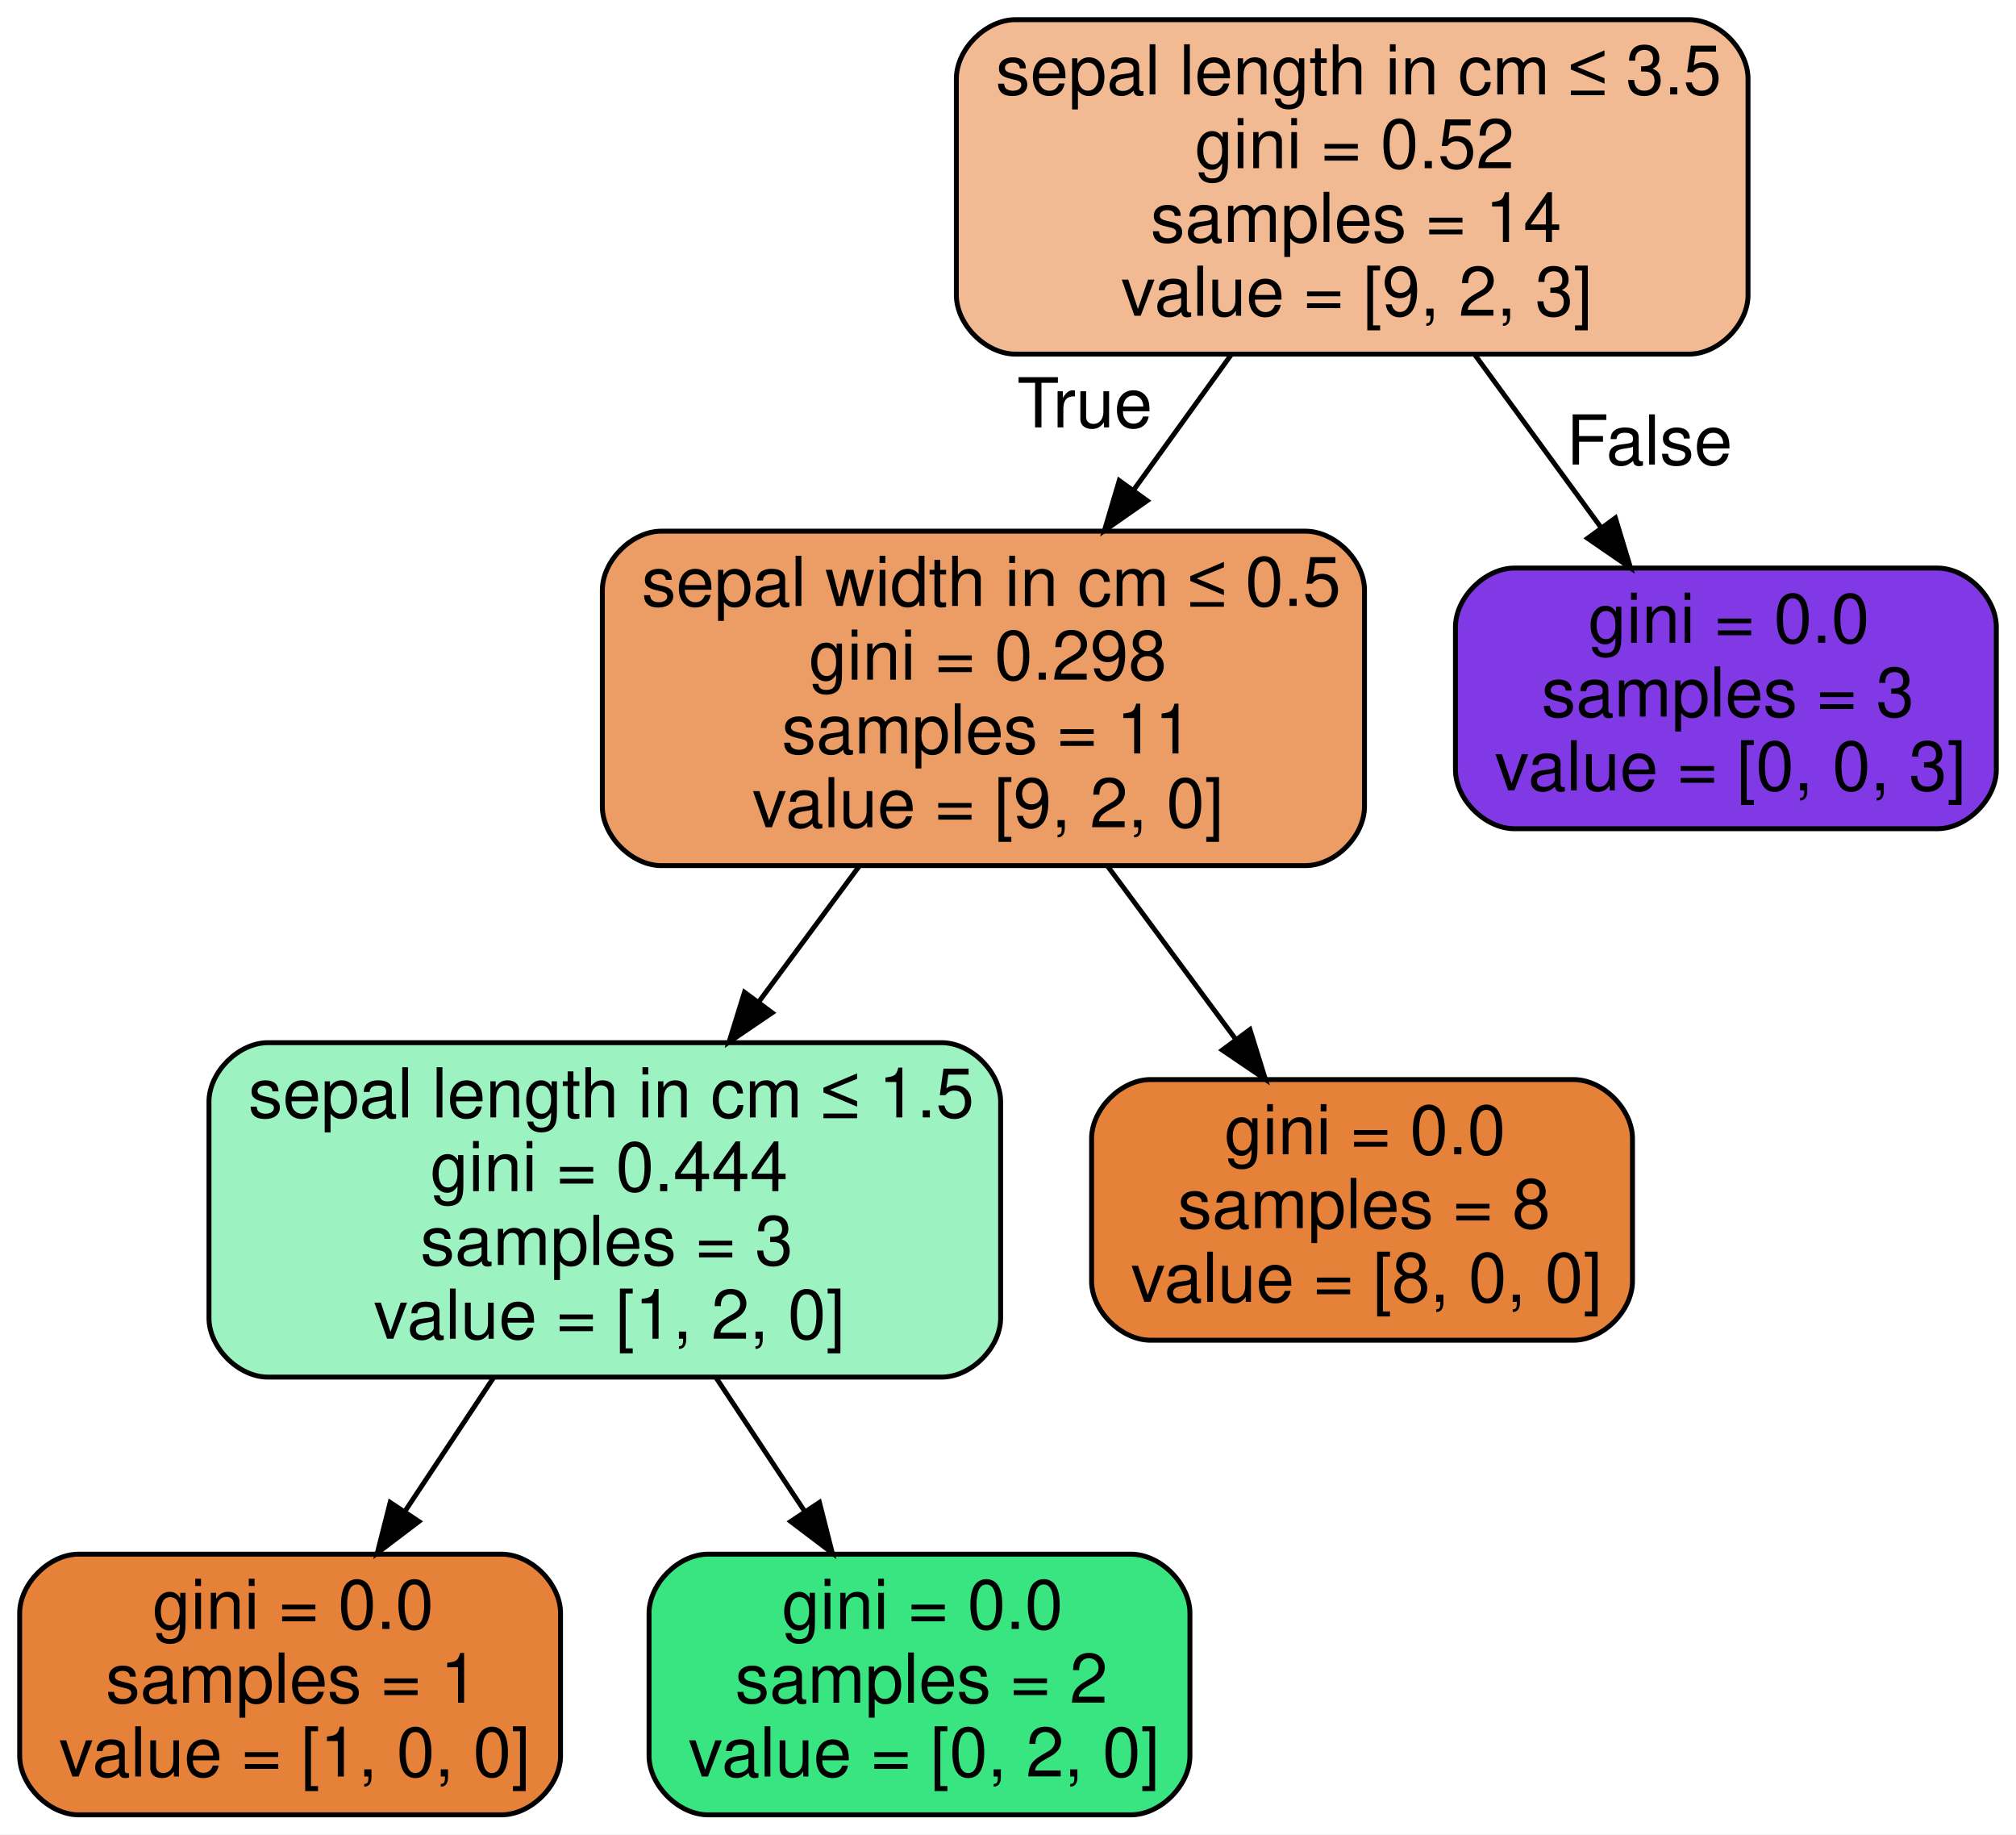
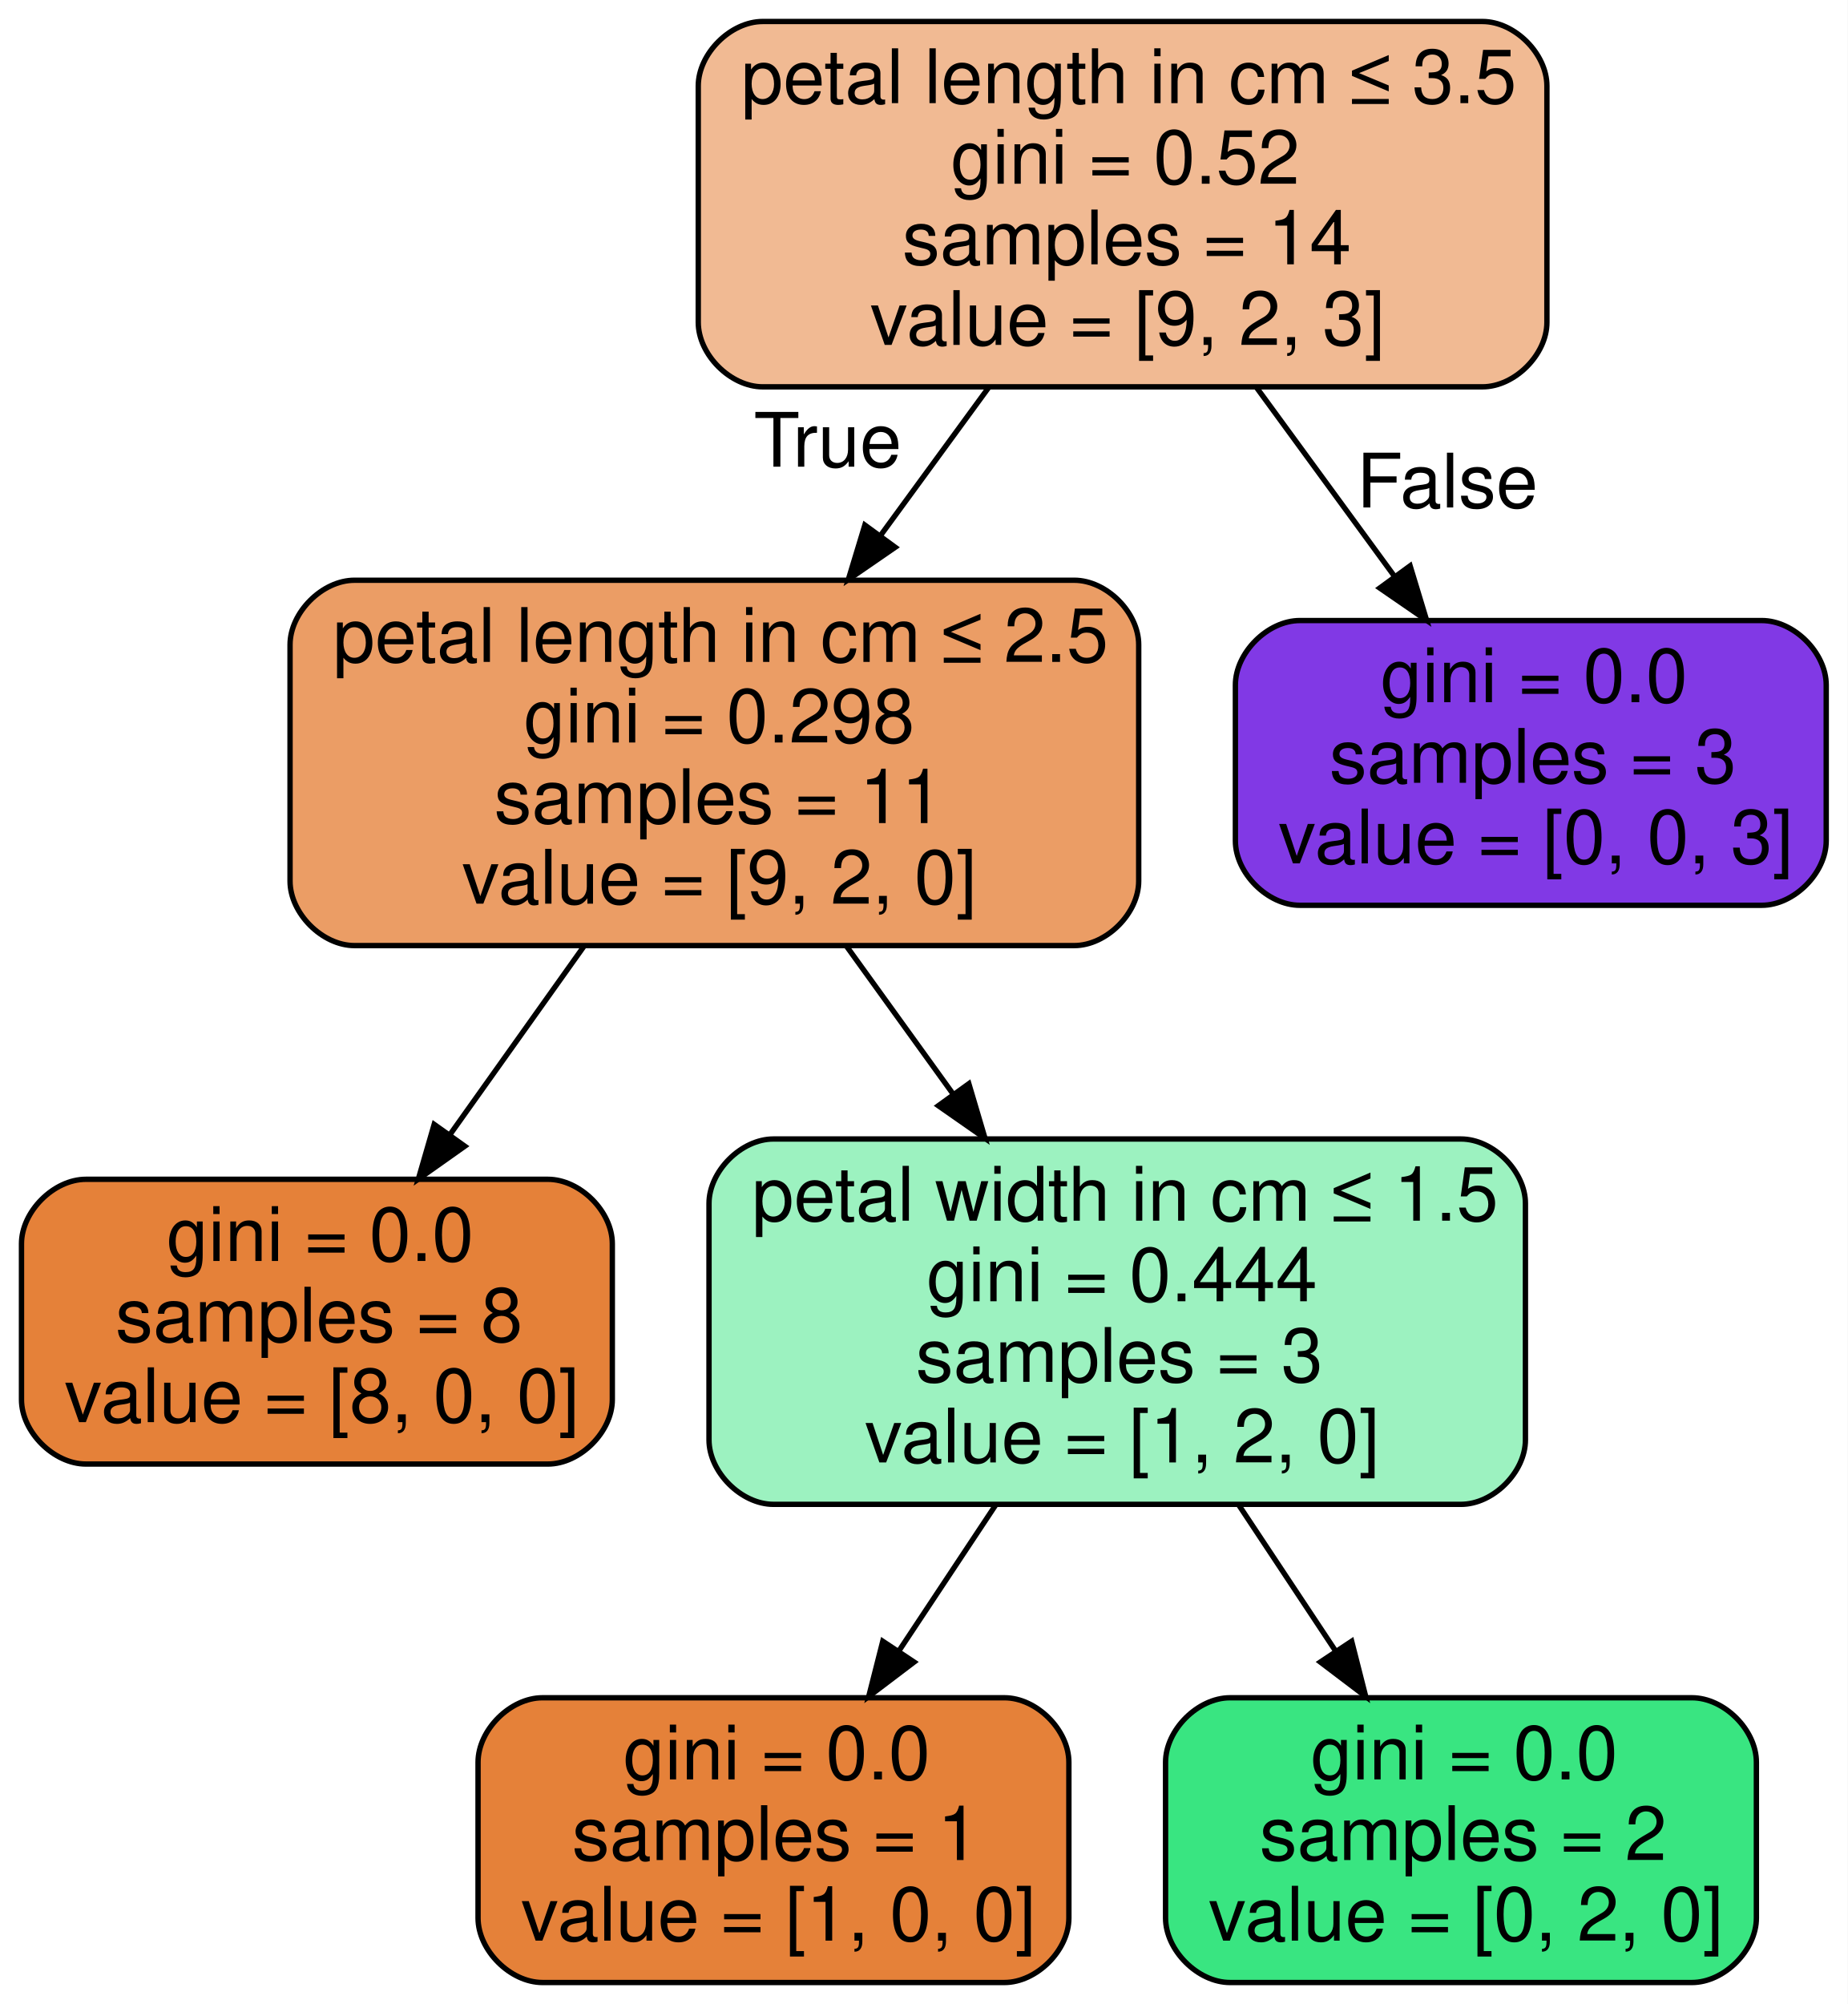
- <svg xmlns="http://www.w3.org/2000/svg" width="410pt" height="373pt" viewBox="0.00 0.00 410.00 373.00">
+ <svg xmlns="http://www.w3.org/2000/svg" width="344pt" height="373pt" viewBox="0.00 0.00 344.00 373.00">
  <g id="graph0" class="graph" transform="scale(1 1) rotate(0) translate(4 369)">
-     <polygon fill="#ffffff" stroke="transparent" points="-4,4 -4,-369 406,-369 406,4 -4,4" />
+     <polygon fill="#ffffff" stroke="transparent" points="-4,4 -4,-369 340,-369 340,4 -4,4" />
    <g id="node1" class="node">
-       <path fill="#f1ba93" stroke="#000000" d="M339.5,-365C339.5,-365 202.5,-365 202.5,-365 196.5,-365 190.5,-359 190.5,-353 190.5,-353 190.5,-309 190.5,-309 190.5,-303 196.5,-297 202.5,-297 202.5,-297 339.5,-297 339.5,-297 345.5,-297 351.5,-303 351.5,-309 351.5,-309 351.5,-353 351.5,-353 351.5,-359 345.5,-365 339.5,-365" />
-       <text text-anchor="start" x="198.5" y="-349.8" font-family="Helvetica,sans-Serif" font-size="14.00" fill="#000000">sepal length in cm ≤ 3.5</text>
-       <text text-anchor="start" x="239" y="-334.8" font-family="Helvetica,sans-Serif" font-size="14.00" fill="#000000">gini = 0.52</text>
-       <text text-anchor="start" x="230" y="-319.8" font-family="Helvetica,sans-Serif" font-size="14.00" fill="#000000">samples = 14</text>
-       <text text-anchor="start" x="224" y="-304.8" font-family="Helvetica,sans-Serif" font-size="14.00" fill="#000000">value = [9, 2, 3]</text>
+       <path fill="#f1ba93" stroke="#000000" d="M272,-365C272,-365 138,-365 138,-365 132,-365 126,-359 126,-353 126,-353 126,-309 126,-309 126,-303 132,-297 138,-297 138,-297 272,-297 272,-297 278,-297 284,-303 284,-309 284,-309 284,-353 284,-353 284,-359 278,-365 272,-365" />
+       <text text-anchor="start" x="134" y="-349.8" font-family="Helvetica,sans-Serif" font-size="14.00" fill="#000000">petal length in cm ≤ 3.5</text>
+       <text text-anchor="start" x="173" y="-334.8" font-family="Helvetica,sans-Serif" font-size="14.00" fill="#000000">gini = 0.52</text>
+       <text text-anchor="start" x="164" y="-319.8" font-family="Helvetica,sans-Serif" font-size="14.00" fill="#000000">samples = 14</text>
+       <text text-anchor="start" x="158" y="-304.8" font-family="Helvetica,sans-Serif" font-size="14.00" fill="#000000">value = [9, 2, 3]</text>
    </g>
    <g id="node2" class="node">
-       <path fill="#eb9d65" stroke="#000000" d="M261.5,-261C261.5,-261 130.5,-261 130.5,-261 124.5,-261 118.5,-255 118.5,-249 118.5,-249 118.5,-205 118.5,-205 118.5,-199 124.5,-193 130.5,-193 130.5,-193 261.5,-193 261.5,-193 267.5,-193 273.5,-199 273.5,-205 273.5,-205 273.5,-249 273.5,-249 273.5,-255 267.5,-261 261.5,-261" />
-       <text text-anchor="start" x="126.5" y="-245.8" font-family="Helvetica,sans-Serif" font-size="14.00" fill="#000000">sepal width in cm ≤ 0.5</text>
-       <text text-anchor="start" x="160.5" y="-230.8" font-family="Helvetica,sans-Serif" font-size="14.00" fill="#000000">gini = 0.298</text>
-       <text text-anchor="start" x="155" y="-215.8" font-family="Helvetica,sans-Serif" font-size="14.00" fill="#000000">samples = 11</text>
-       <text text-anchor="start" x="149" y="-200.8" font-family="Helvetica,sans-Serif" font-size="14.00" fill="#000000">value = [9, 2, 0]</text>
+       <path fill="#eb9d65" stroke="#000000" d="M196,-261C196,-261 62,-261 62,-261 56,-261 50,-255 50,-249 50,-249 50,-205 50,-205 50,-199 56,-193 62,-193 62,-193 196,-193 196,-193 202,-193 208,-199 208,-205 208,-205 208,-249 208,-249 208,-255 202,-261 196,-261" />
+       <text text-anchor="start" x="58" y="-245.8" font-family="Helvetica,sans-Serif" font-size="14.00" fill="#000000">petal length in cm ≤ 2.5</text>
+       <text text-anchor="start" x="93.5" y="-230.8" font-family="Helvetica,sans-Serif" font-size="14.00" fill="#000000">gini = 0.298</text>
+       <text text-anchor="start" x="88" y="-215.8" font-family="Helvetica,sans-Serif" font-size="14.00" fill="#000000">samples = 11</text>
+       <text text-anchor="start" x="82" y="-200.8" font-family="Helvetica,sans-Serif" font-size="14.00" fill="#000000">value = [9, 2, 0]</text>
    </g>
    <g id="edge1" class="edge">
-       <path fill="none" stroke="#000000" d="M246.442,-296.947C240.097,-288.147 233.188,-278.567 226.576,-269.399" />
-       <polygon fill="#000000" stroke="#000000" points="229.301,-267.194 220.613,-261.13 223.623,-271.288 229.301,-267.194" />
-       <text text-anchor="middle" x="216.615" y="-282.108" font-family="Helvetica,sans-Serif" font-size="14.00" fill="#000000">True</text>
+       <path fill="none" stroke="#000000" d="M180.115,-296.947C173.685,-288.147 166.684,-278.567 159.984,-269.399" />
+       <polygon fill="#000000" stroke="#000000" points="162.667,-267.139 153.941,-261.13 157.016,-271.269 162.667,-267.139" />
+       <text text-anchor="middle" x="150.099" y="-282.133" font-family="Helvetica,sans-Serif" font-size="14.00" fill="#000000">True</text>
    </g>
    <g id="node7" class="node">
-       <path fill="#8139e5" stroke="#000000" d="M390,-253.5C390,-253.5 304,-253.5 304,-253.5 298,-253.5 292,-247.5 292,-241.5 292,-241.5 292,-212.5 292,-212.5 292,-206.5 298,-200.5 304,-200.5 304,-200.5 390,-200.5 390,-200.5 396,-200.5 402,-206.5 402,-212.5 402,-212.5 402,-241.5 402,-241.5 402,-247.5 396,-253.5 390,-253.5" />
-       <text text-anchor="start" x="319" y="-238.3" font-family="Helvetica,sans-Serif" font-size="14.00" fill="#000000">gini = 0.0</text>
-       <text text-anchor="start" x="309.5" y="-223.3" font-family="Helvetica,sans-Serif" font-size="14.00" fill="#000000">samples = 3</text>
-       <text text-anchor="start" x="300" y="-208.3" font-family="Helvetica,sans-Serif" font-size="14.00" fill="#000000">value = [0, 0, 3]</text>
+       <path fill="#8139e5" stroke="#000000" d="M324,-253.5C324,-253.5 238,-253.5 238,-253.5 232,-253.5 226,-247.5 226,-241.5 226,-241.5 226,-212.5 226,-212.5 226,-206.5 232,-200.5 238,-200.5 238,-200.5 324,-200.5 324,-200.5 330,-200.5 336,-206.5 336,-212.5 336,-212.5 336,-241.5 336,-241.5 336,-247.5 330,-253.5 324,-253.5" />
+       <text text-anchor="start" x="253" y="-238.3" font-family="Helvetica,sans-Serif" font-size="14.00" fill="#000000">gini = 0.0</text>
+       <text text-anchor="start" x="243.5" y="-223.3" font-family="Helvetica,sans-Serif" font-size="14.00" fill="#000000">samples = 3</text>
+       <text text-anchor="start" x="234" y="-208.3" font-family="Helvetica,sans-Serif" font-size="14.00" fill="#000000">value = [0, 0, 3]</text>
    </g>
    <g id="edge6" class="edge">
-       <path fill="none" stroke="#000000" d="M295.885,-296.947C304.096,-285.711 313.237,-273.202 321.493,-261.904" />
-       <polygon fill="#000000" stroke="#000000" points="324.529,-263.681 327.604,-253.542 318.878,-259.551 324.529,-263.681" />
-       <text text-anchor="middle" x="331.447" y="-274.545" font-family="Helvetica,sans-Serif" font-size="14.00" fill="#000000">False</text>
+       <path fill="none" stroke="#000000" d="M229.885,-296.947C238.096,-285.711 247.237,-273.202 255.493,-261.904" />
+       <polygon fill="#000000" stroke="#000000" points="258.529,-263.681 261.604,-253.542 252.878,-259.551 258.529,-263.681" />
+       <text text-anchor="middle" x="265.447" y="-274.545" font-family="Helvetica,sans-Serif" font-size="14.00" fill="#000000">False</text>
    </g>
    <g id="node3" class="node">
-       <path fill="#9cf2c0" stroke="#000000" d="M187.5,-157C187.5,-157 50.5,-157 50.5,-157 44.5,-157 38.5,-151 38.5,-145 38.5,-145 38.5,-101 38.5,-101 38.5,-95 44.5,-89 50.5,-89 50.5,-89 187.5,-89 187.5,-89 193.5,-89 199.5,-95 199.5,-101 199.5,-101 199.5,-145 199.5,-145 199.5,-151 193.5,-157 187.5,-157" />
-       <text text-anchor="start" x="46.5" y="-141.8" font-family="Helvetica,sans-Serif" font-size="14.00" fill="#000000">sepal length in cm ≤ 1.5</text>
-       <text text-anchor="start" x="83.5" y="-126.8" font-family="Helvetica,sans-Serif" font-size="14.00" fill="#000000">gini = 0.444</text>
-       <text text-anchor="start" x="81.5" y="-111.8" font-family="Helvetica,sans-Serif" font-size="14.00" fill="#000000">samples = 3</text>
-       <text text-anchor="start" x="72" y="-96.8" font-family="Helvetica,sans-Serif" font-size="14.00" fill="#000000">value = [1, 2, 0]</text>
+       <path fill="#e58139" stroke="#000000" d="M98,-149.5C98,-149.5 12,-149.5 12,-149.5 6,-149.5 0,-143.5 0,-137.5 0,-137.5 0,-108.5 0,-108.5 0,-102.5 6,-96.5 12,-96.5 12,-96.5 98,-96.5 98,-96.5 104,-96.5 110,-102.5 110,-108.5 110,-108.5 110,-137.5 110,-137.5 110,-143.5 104,-149.5 98,-149.5" />
+       <text text-anchor="start" x="27" y="-134.3" font-family="Helvetica,sans-Serif" font-size="14.00" fill="#000000">gini = 0.0</text>
+       <text text-anchor="start" x="17.5" y="-119.3" font-family="Helvetica,sans-Serif" font-size="14.00" fill="#000000">samples = 8</text>
+       <text text-anchor="start" x="8" y="-104.3" font-family="Helvetica,sans-Serif" font-size="14.00" fill="#000000">value = [8, 0, 0]</text>
    </g>
    <g id="edge2" class="edge">
-       <path fill="none" stroke="#000000" d="M170.787,-192.946C164.273,-184.148 157.179,-174.567 150.392,-165.399" />
-       <polygon fill="#000000" stroke="#000000" points="153.033,-163.084 144.269,-157.13 147.407,-167.25 153.033,-163.084" />
+       <path fill="none" stroke="#000000" d="M104.77,-192.946C96.775,-181.711 87.875,-169.202 79.836,-157.904" />
+       <polygon fill="#000000" stroke="#000000" points="82.535,-155.661 73.886,-149.542 76.832,-159.719 82.535,-155.661" />
+     </g>
+     <g id="node4" class="node">
+       <path fill="#9cf2c0" stroke="#000000" d="M268,-157C268,-157 140,-157 140,-157 134,-157 128,-151 128,-145 128,-145 128,-101 128,-101 128,-95 134,-89 140,-89 140,-89 268,-89 268,-89 274,-89 280,-95 280,-101 280,-101 280,-145 280,-145 280,-151 274,-157 268,-157" />
+       <text text-anchor="start" x="136" y="-141.8" font-family="Helvetica,sans-Serif" font-size="14.00" fill="#000000">petal width in cm ≤ 1.5</text>
+       <text text-anchor="start" x="168.5" y="-126.8" font-family="Helvetica,sans-Serif" font-size="14.00" fill="#000000">gini = 0.444</text>
+       <text text-anchor="start" x="166.5" y="-111.8" font-family="Helvetica,sans-Serif" font-size="14.00" fill="#000000">samples = 3</text>
+       <text text-anchor="start" x="157" y="-96.8" font-family="Helvetica,sans-Serif" font-size="14.00" fill="#000000">value = [1, 2, 0]</text>
+     </g>
+     <g id="edge3" class="edge">
+       <path fill="none" stroke="#000000" d="M153.558,-192.946C159.903,-184.148 166.812,-174.567 173.424,-165.399" />
+       <polygon fill="#000000" stroke="#000000" points="176.377,-167.288 179.387,-157.13 170.699,-163.194 176.377,-167.288" />
+     </g>
+     <g id="node5" class="node">
+       <path fill="#e58139" stroke="#000000" d="M183,-53C183,-53 97,-53 97,-53 91,-53 85,-47 85,-41 85,-41 85,-12 85,-12 85,-6 91,0 97,0 97,0 183,0 183,0 189,0 195,-6 195,-12 195,-12 195,-41 195,-41 195,-47 189,-53 183,-53" />
+       <text text-anchor="start" x="112" y="-37.8" font-family="Helvetica,sans-Serif" font-size="14.00" fill="#000000">gini = 0.0</text>
+       <text text-anchor="start" x="102.5" y="-22.8" font-family="Helvetica,sans-Serif" font-size="14.00" fill="#000000">samples = 1</text>
+       <text text-anchor="start" x="93" y="-7.8" font-family="Helvetica,sans-Serif" font-size="14.00" fill="#000000">value = [1, 0, 0]</text>
+     </g>
+     <g id="edge4" class="edge">
+       <path fill="none" stroke="#000000" d="M181.436,-88.978C175.606,-80.187 169.317,-70.704 163.443,-61.848" />
+       <polygon fill="#000000" stroke="#000000" points="166.184,-59.648 157.74,-53.248 160.35,-63.517 166.184,-59.648" />
    </g>
    <g id="node6" class="node">
-       <path fill="#e58139" stroke="#000000" d="M316,-149.5C316,-149.5 230,-149.5 230,-149.5 224,-149.5 218,-143.5 218,-137.5 218,-137.5 218,-108.5 218,-108.5 218,-102.5 224,-96.5 230,-96.5 230,-96.5 316,-96.5 316,-96.5 322,-96.5 328,-102.5 328,-108.5 328,-108.5 328,-137.5 328,-137.5 328,-143.5 322,-149.5 316,-149.5" />
-       <text text-anchor="start" x="245" y="-134.3" font-family="Helvetica,sans-Serif" font-size="14.00" fill="#000000">gini = 0.0</text>
-       <text text-anchor="start" x="235.5" y="-119.3" font-family="Helvetica,sans-Serif" font-size="14.00" fill="#000000">samples = 8</text>
-       <text text-anchor="start" x="226" y="-104.3" font-family="Helvetica,sans-Serif" font-size="14.00" fill="#000000">value = [8, 0, 0]</text>
+       <path fill="#39e581" stroke="#000000" d="M311,-53C311,-53 225,-53 225,-53 219,-53 213,-47 213,-41 213,-41 213,-12 213,-12 213,-6 219,0 225,0 225,0 311,0 311,0 317,0 323,-6 323,-12 323,-12 323,-41 323,-41 323,-47 317,-53 311,-53" />
+       <text text-anchor="start" x="240" y="-37.8" font-family="Helvetica,sans-Serif" font-size="14.00" fill="#000000">gini = 0.0</text>
+       <text text-anchor="start" x="230.5" y="-22.8" font-family="Helvetica,sans-Serif" font-size="14.00" fill="#000000">samples = 2</text>
+       <text text-anchor="start" x="221" y="-7.8" font-family="Helvetica,sans-Serif" font-size="14.00" fill="#000000">value = [0, 2, 0]</text>
    </g>
    <g id="edge5" class="edge">
-       <path fill="none" stroke="#000000" d="M221.213,-192.946C229.531,-181.711 238.793,-169.202 247.157,-157.904" />
-       <polygon fill="#000000" stroke="#000000" points="250.211,-159.662 253.349,-149.542 244.585,-155.496 250.211,-159.662" />
-     </g>
-     <g id="node4" class="node">
-       <path fill="#e58139" stroke="#000000" d="M98,-53C98,-53 12,-53 12,-53 6,-53 0,-47 0,-41 0,-41 0,-12 0,-12 0,-6 6,0 12,0 12,0 98,0 98,0 104,0 110,-6 110,-12 110,-12 110,-41 110,-41 110,-47 104,-53 98,-53" />
-       <text text-anchor="start" x="27" y="-37.8" font-family="Helvetica,sans-Serif" font-size="14.00" fill="#000000">gini = 0.0</text>
-       <text text-anchor="start" x="17.5" y="-22.8" font-family="Helvetica,sans-Serif" font-size="14.00" fill="#000000">samples = 1</text>
-       <text text-anchor="start" x="8" y="-7.8" font-family="Helvetica,sans-Serif" font-size="14.00" fill="#000000">value = [1, 0, 0]</text>
-     </g>
-     <g id="edge3" class="edge">
-       <path fill="none" stroke="#000000" d="M96.436,-88.978C90.606,-80.187 84.317,-70.704 78.443,-61.848" />
-       <polygon fill="#000000" stroke="#000000" points="81.184,-59.648 72.74,-53.248 75.35,-63.517 81.184,-59.648" />
-     </g>
-     <g id="node5" class="node">
-       <path fill="#39e581" stroke="#000000" d="M226,-53C226,-53 140,-53 140,-53 134,-53 128,-47 128,-41 128,-41 128,-12 128,-12 128,-6 134,0 140,0 140,0 226,0 226,0 232,0 238,-6 238,-12 238,-12 238,-41 238,-41 238,-47 232,-53 226,-53" />
-       <text text-anchor="start" x="155" y="-37.8" font-family="Helvetica,sans-Serif" font-size="14.00" fill="#000000">gini = 0.0</text>
-       <text text-anchor="start" x="145.5" y="-22.8" font-family="Helvetica,sans-Serif" font-size="14.00" fill="#000000">samples = 2</text>
-       <text text-anchor="start" x="136" y="-7.8" font-family="Helvetica,sans-Serif" font-size="14.00" fill="#000000">value = [0, 2, 0]</text>
-     </g>
-     <g id="edge4" class="edge">
-       <path fill="none" stroke="#000000" d="M141.564,-88.978C147.394,-80.187 153.683,-70.704 159.557,-61.848" />
-       <polygon fill="#000000" stroke="#000000" points="162.65,-63.517 165.26,-53.248 156.816,-59.648 162.65,-63.517" />
+       <path fill="none" stroke="#000000" d="M226.564,-88.978C232.394,-80.187 238.683,-70.704 244.557,-61.848" />
+       <polygon fill="#000000" stroke="#000000" points="247.65,-63.517 250.26,-53.248 241.816,-59.648 247.65,-63.517" />
    </g>
  </g>
</svg>
